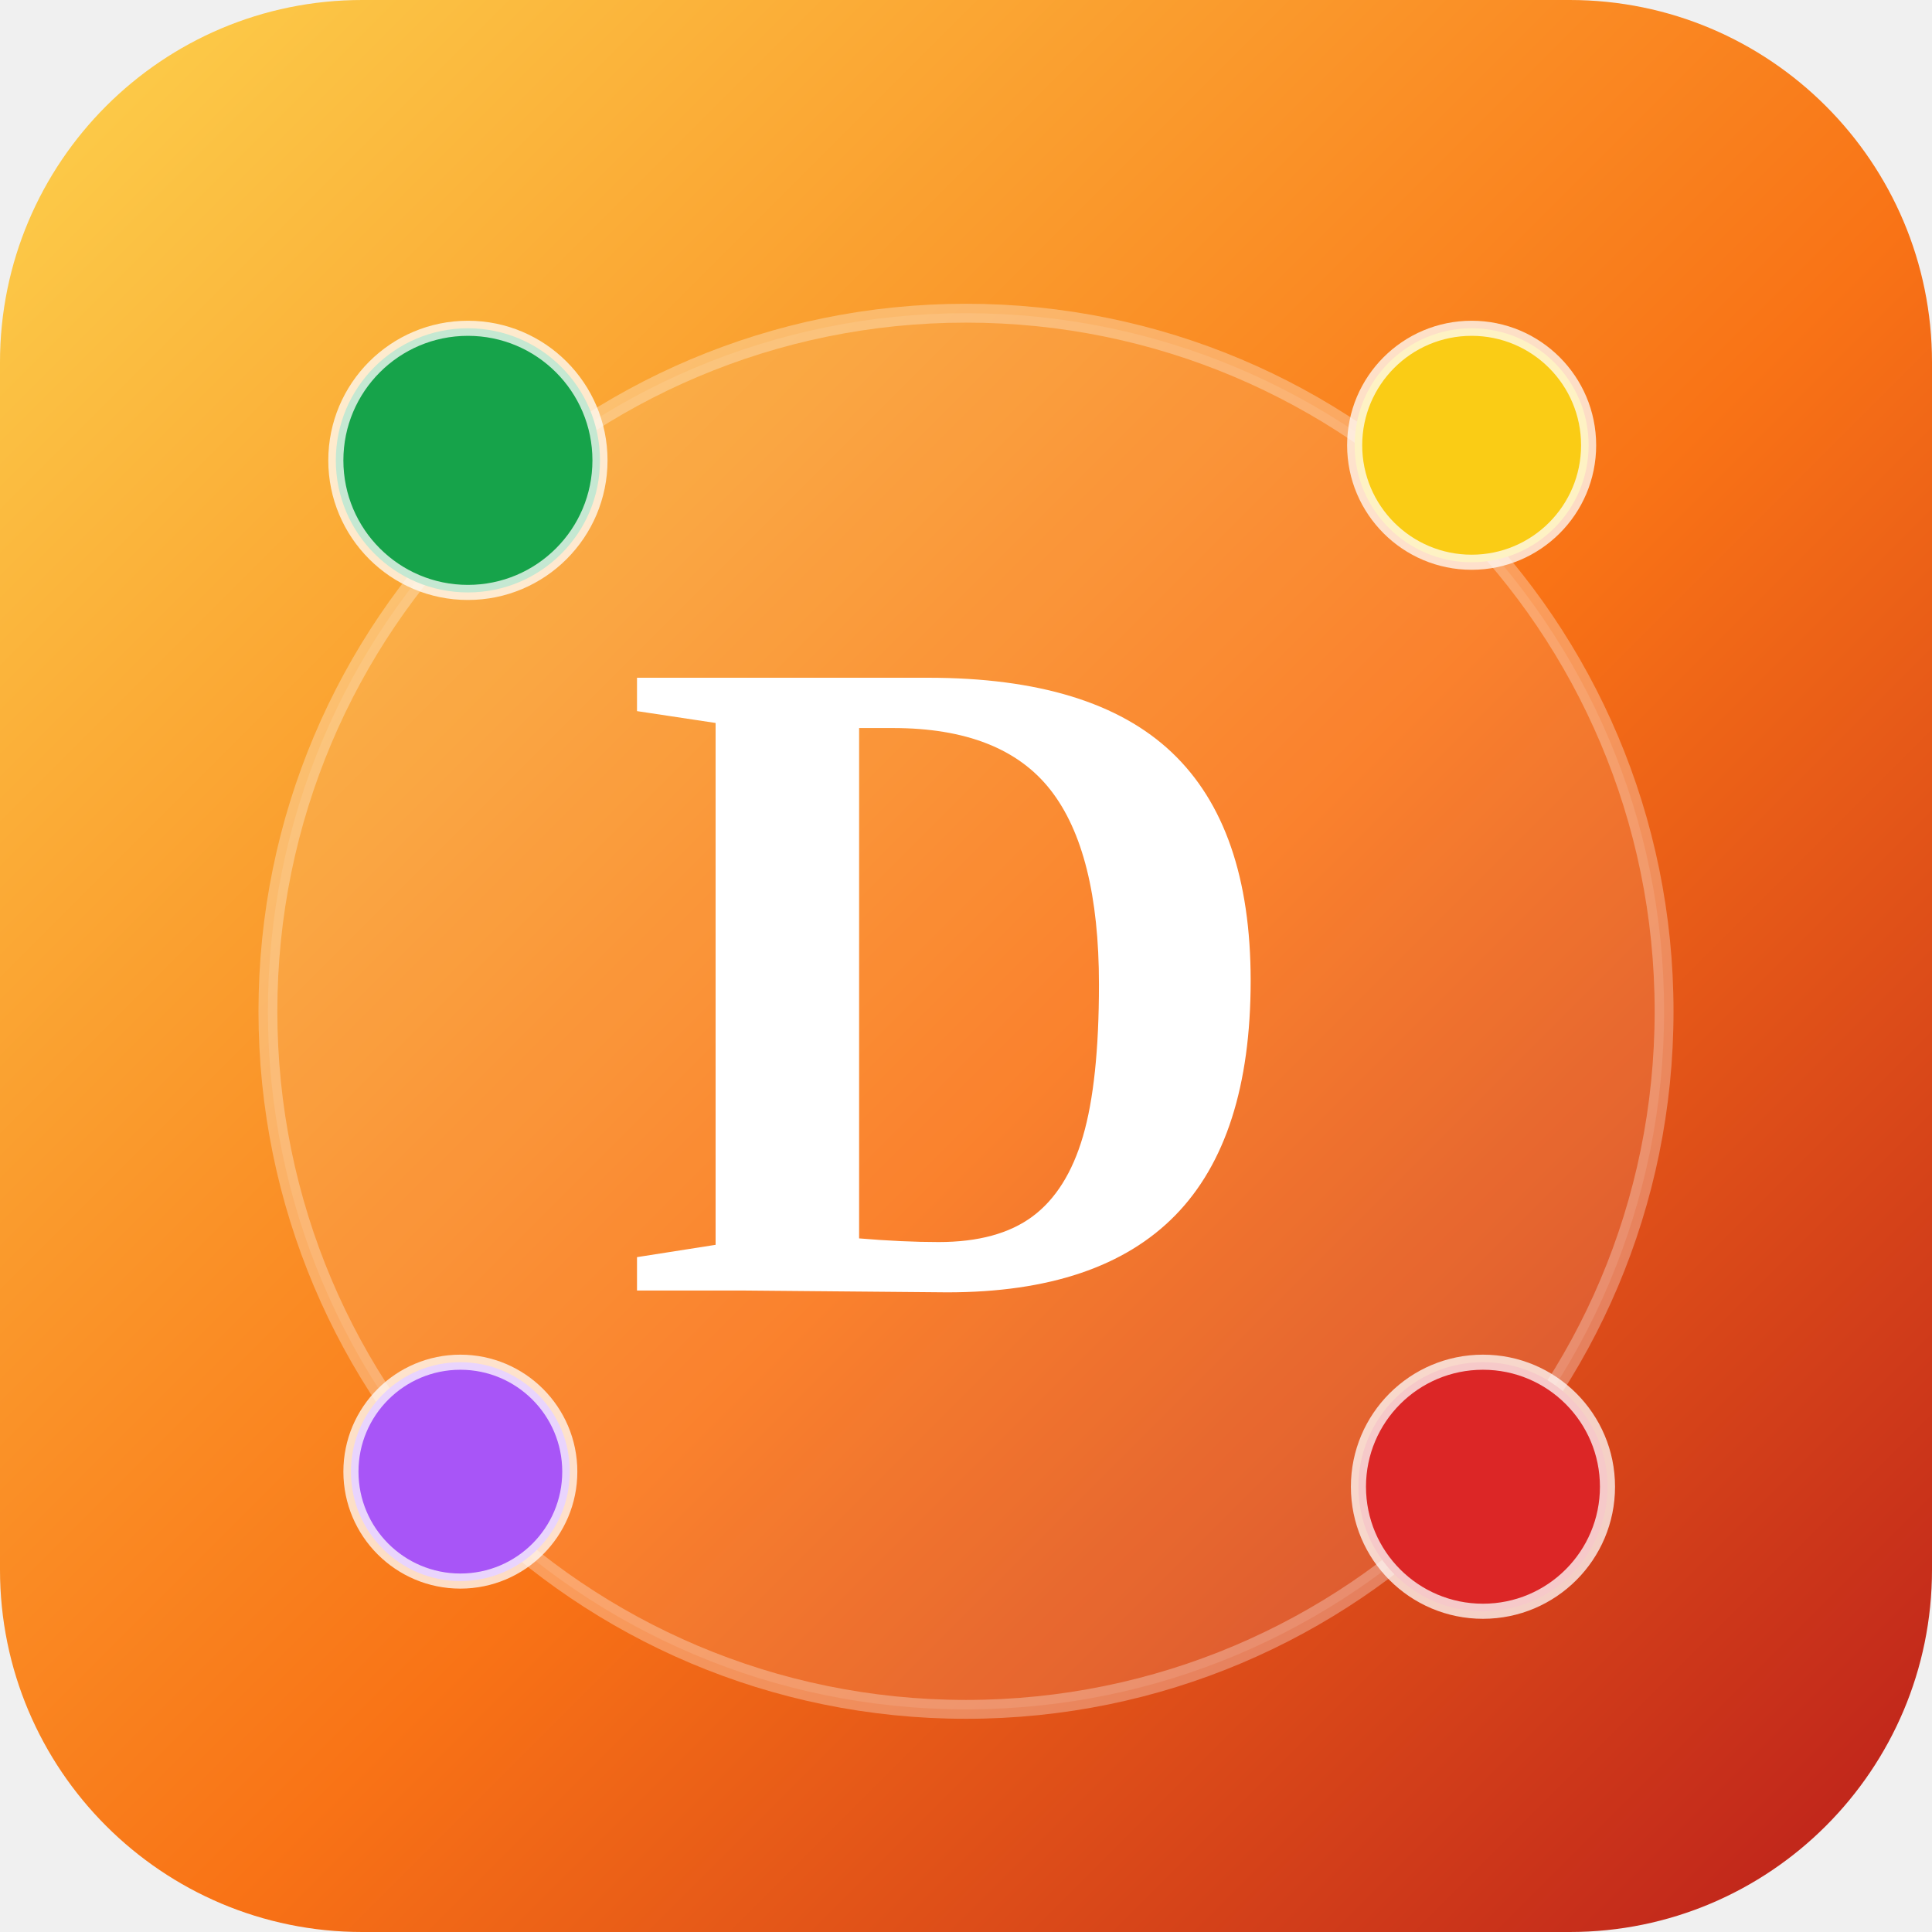
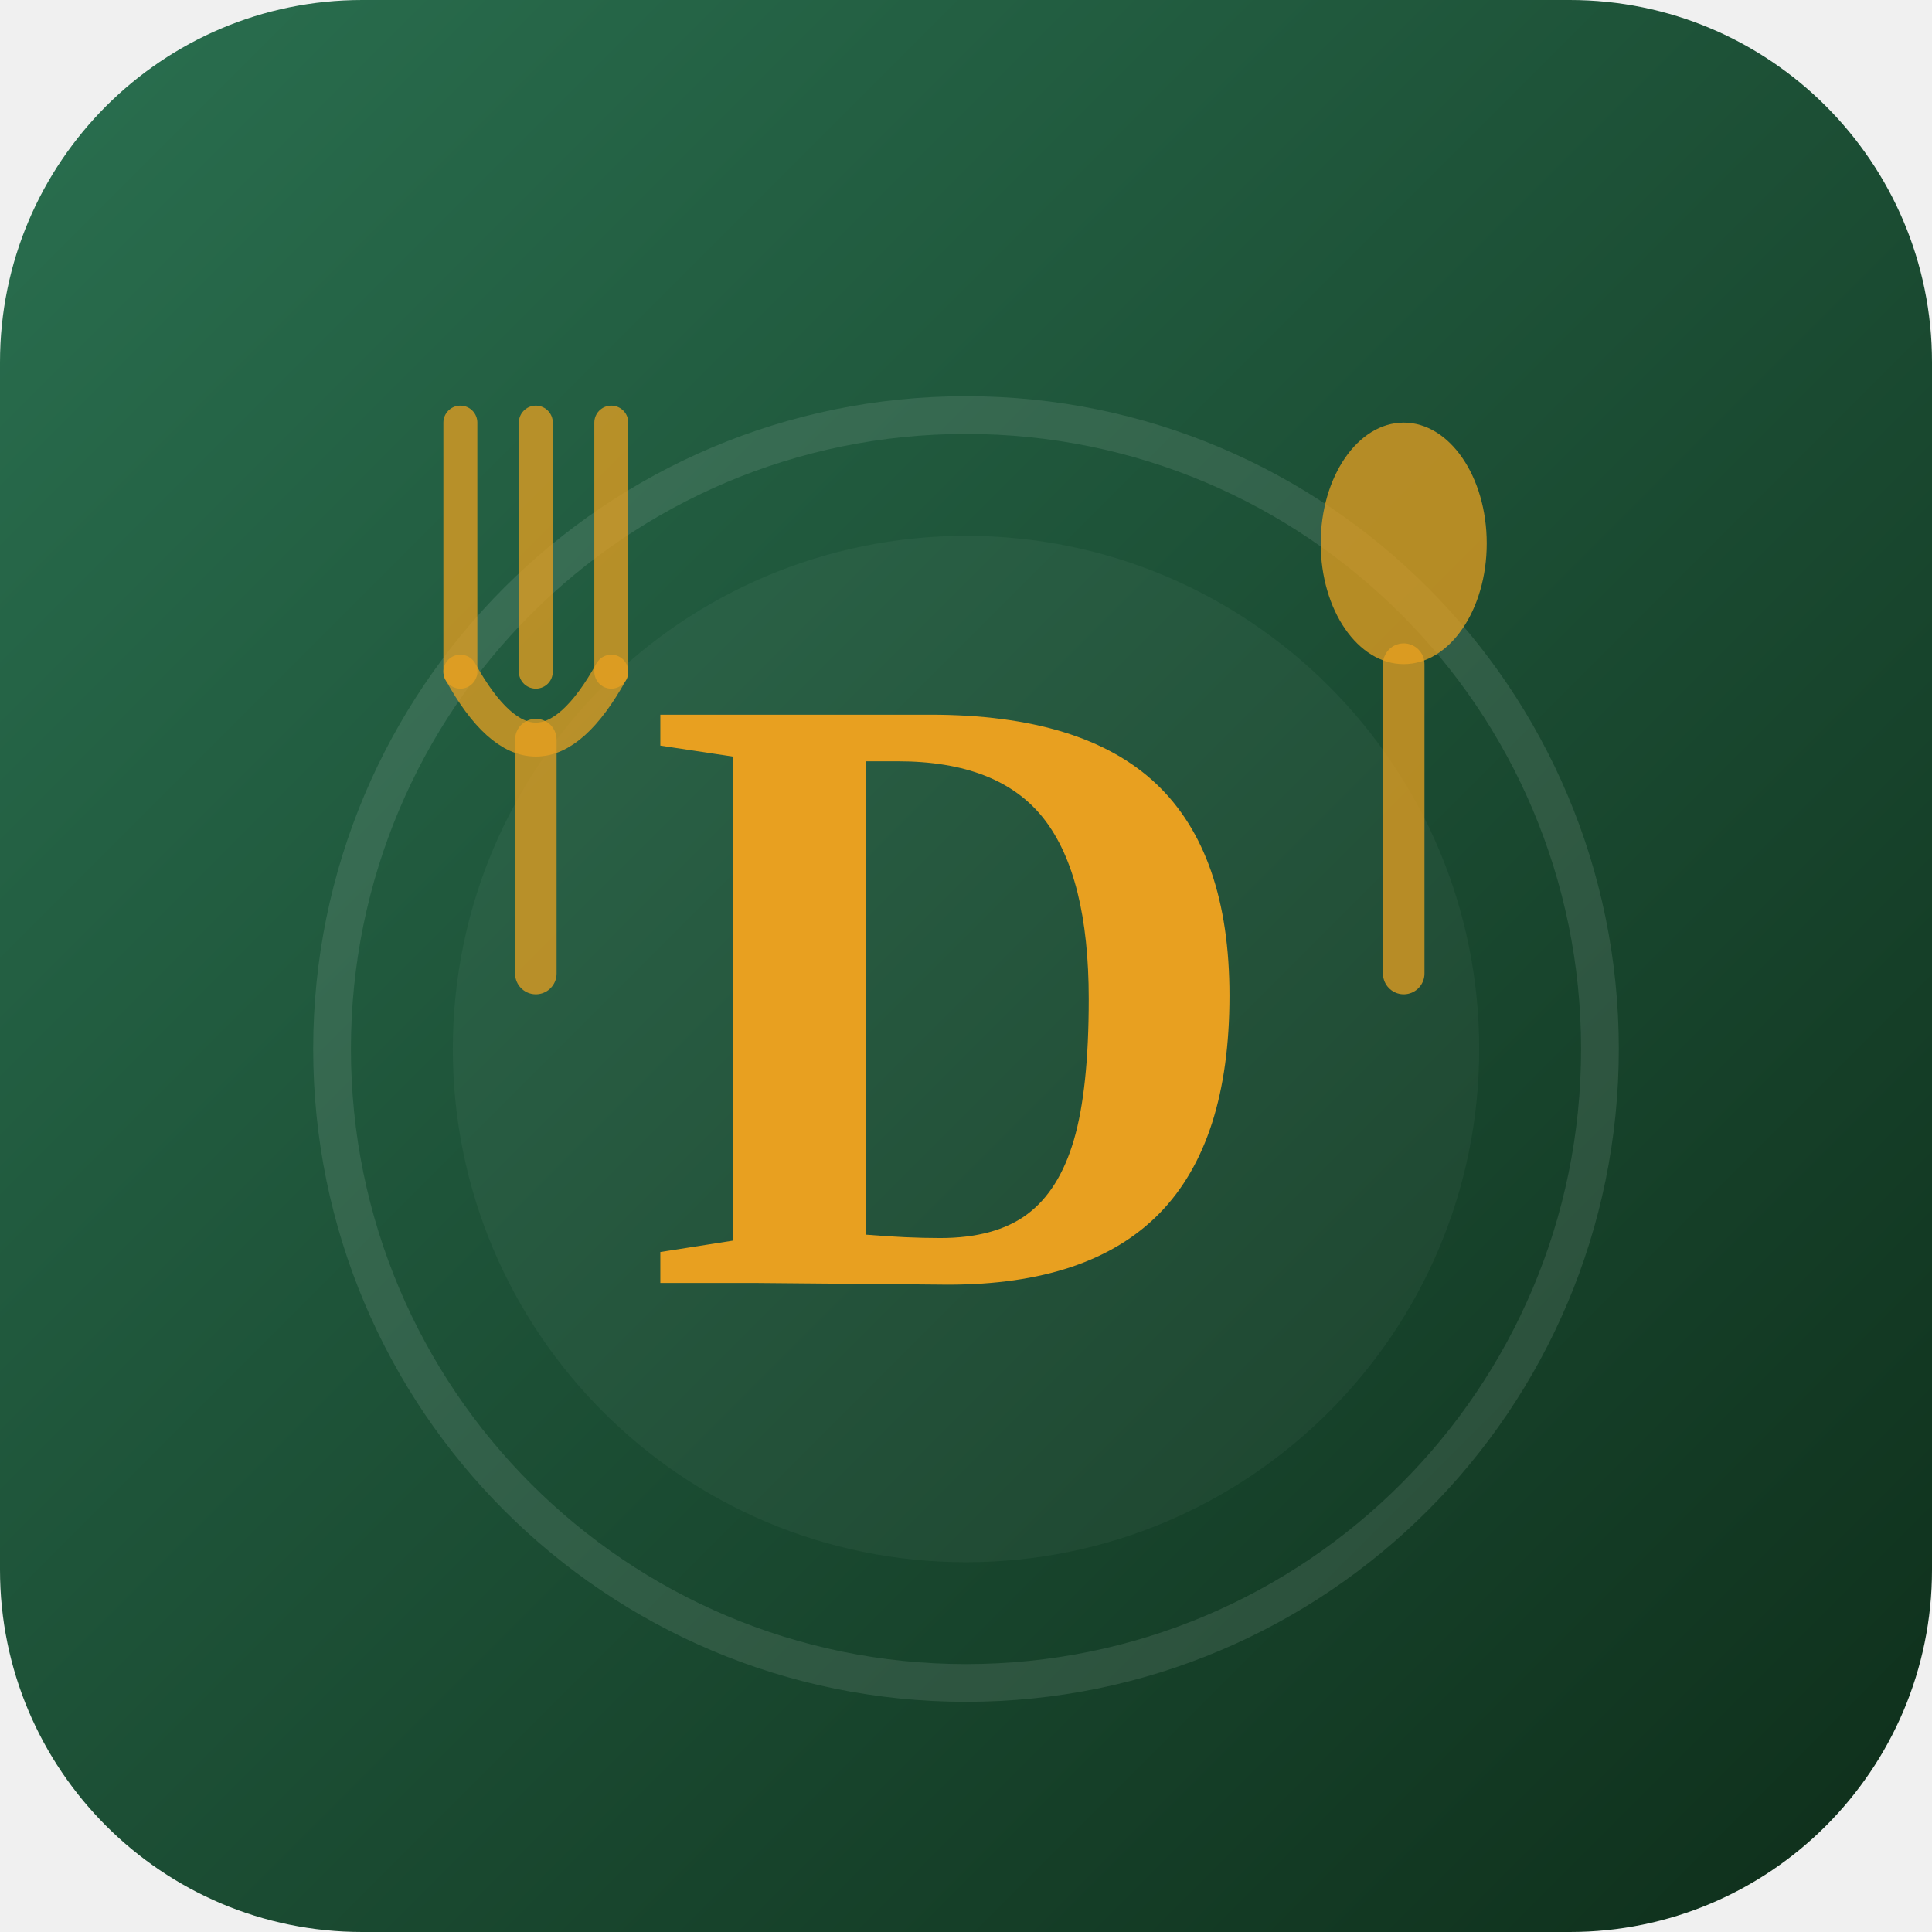
<svg xmlns="http://www.w3.org/2000/svg" viewBox="0 0 512 512">
  <defs>
-     <linearGradient id="bg" x1="0" y1="0" x2="1" y2="1">
-       <stop offset="0%" stop-color="#FCD34D" />
-       <stop offset="55%" stop-color="#F97316" />
-       <stop offset="100%" stop-color="#B91C1C" />
+     <linearGradient id="bg" x1="0%" y1="0%" x2="100%" y2="100%">
+       <stop offset="0%" stop-color="#2a7050" />
+       <stop offset="100%" stop-color="#0e2e1a" />
    </linearGradient>
  </defs>
  <rect width="512" height="512" rx="96" fill="url(#bg)" />
-   <circle cx="256" cy="268" r="185" fill="rgba(255,255,255,0.10)" stroke="rgba(255,255,255,0.30)" stroke-width="5" />
-   <text x="254" y="342" font-family="Georgia, 'Times New Roman', serif" font-size="248" font-weight="bold" text-anchor="middle" fill="white">D</text>
-   <circle cx="124" cy="122" r="35" fill="#16A34A" />
-   <circle cx="124" cy="122" r="35" fill="none" stroke="white" stroke-width="4" opacity="0.75" />
-   <circle cx="390" cy="118" r="31" fill="#FACC15" />
-   <circle cx="390" cy="118" r="31" fill="none" stroke="white" stroke-width="4" opacity="0.75" />
-   <circle cx="393" cy="394" r="33" fill="#DC2626" />
-   <circle cx="393" cy="394" r="33" fill="none" stroke="white" stroke-width="4" opacity="0.75" />
-   <circle cx="122" cy="390" r="29" fill="#A855F7" />
-   <circle cx="122" cy="390" r="29" fill="none" stroke="white" stroke-width="4" opacity="0.75" />
+   <circle cx="256" cy="278" r="168" fill="none" stroke="rgba(255,255,255,0.10)" stroke-width="10" />
+   <circle cx="256" cy="278" r="136" fill="rgba(255,255,255,0.04)" />
+   <text x="254" y="340" font-family="Georgia, 'Times New Roman', serif" font-size="230" font-weight="700" text-anchor="middle" fill="#e8a020">D</text>
+   <line x1="122" y1="112" x2="122" y2="178" stroke="rgba(232,160,32,0.75)" stroke-width="9" stroke-linecap="round" />
+   <line x1="142" y1="112" x2="142" y2="178" stroke="rgba(232,160,32,0.75)" stroke-width="9" stroke-linecap="round" />
+   <line x1="162" y1="112" x2="162" y2="178" stroke="rgba(232,160,32,0.75)" stroke-width="9" stroke-linecap="round" />
+   <path d="M122 178 Q132 196 142 196 Q152 196 162 178" fill="none" stroke="rgba(232,160,32,0.75)" stroke-width="9" stroke-linecap="round" />
+   <line x1="142" y1="196" x2="142" y2="258" stroke="rgba(232,160,32,0.75)" stroke-width="11" stroke-linecap="round" />
+   <ellipse cx="372" cy="144" rx="22" ry="32" fill="rgba(232,160,32,0.75)" />
+   <line x1="372" y1="176" x2="372" y2="258" stroke="rgba(232,160,32,0.75)" stroke-width="11" stroke-linecap="round" />
</svg>
